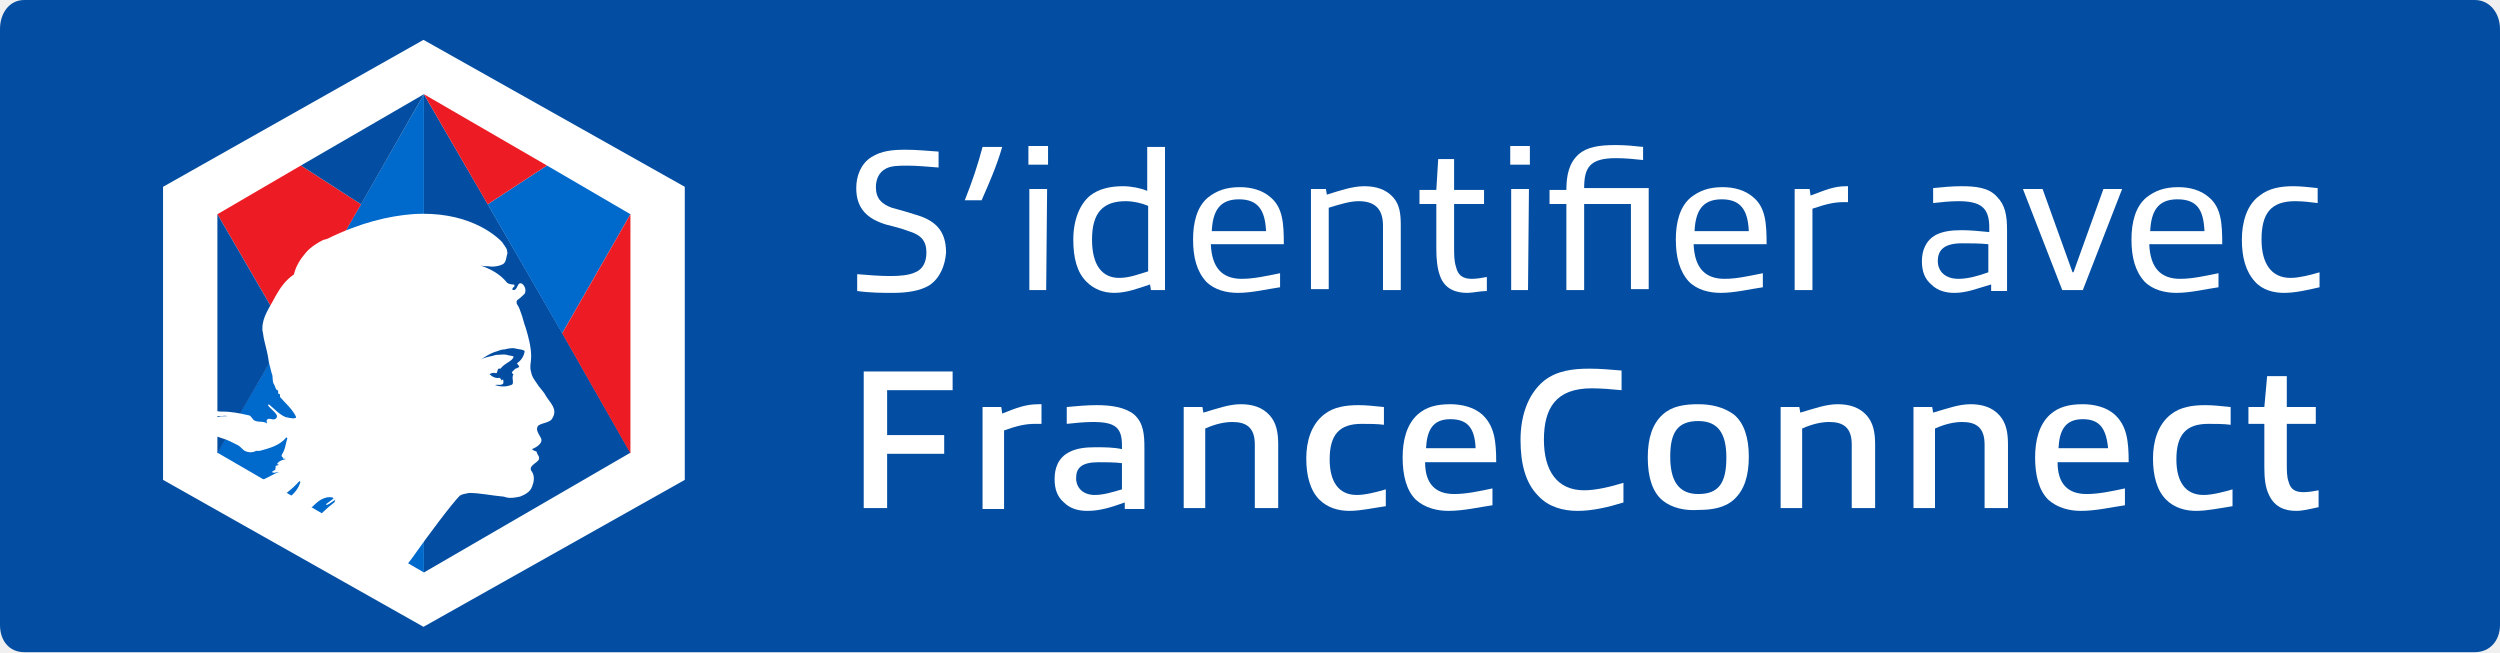
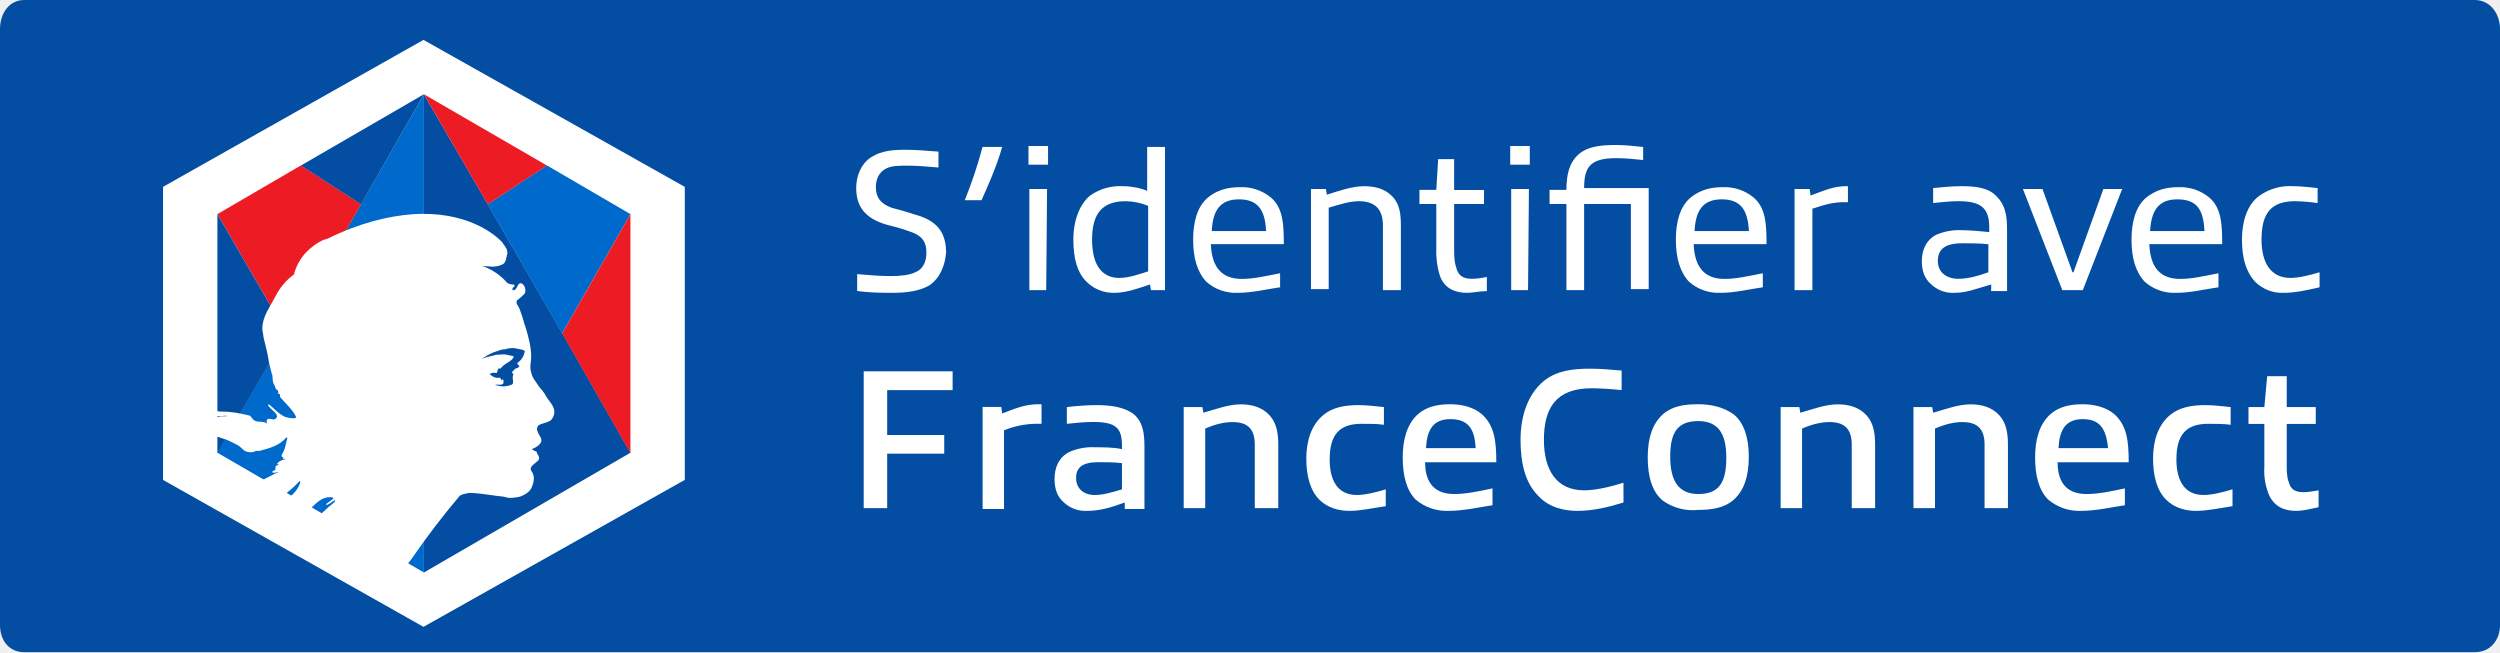
- <svg xmlns="http://www.w3.org/2000/svg" width="230" height="60" viewBox="0 0 230 60" fill="none">
-   <path d="M2.235 0C0.828 0 0 1.25 0 2.667V57.5C0 58.917 0.828 60 2.235 60H227.683C229.09 60 230 58.917 230 57.5V2.667C230 1.25 229.09 0 227.683 0H38.319H2.235Z" fill="#034EA2" />
-   <path d="M85.489 26.256C84.628 26.773 83.423 26.945 82.132 26.945C81.271 26.945 80.066 26.945 78.861 26.773V25.224C79.894 25.31 80.927 25.396 81.96 25.396C82.82 25.396 83.681 25.31 84.197 25.051C84.886 24.793 85.23 24.105 85.23 23.244C85.23 22.125 84.714 21.608 83.595 21.264C82.906 21.006 82.218 20.834 81.529 20.662C79.808 20.145 78.775 19.198 78.775 17.305C78.775 16.186 79.205 15.066 80.152 14.464C81.099 13.861 82.132 13.775 83.337 13.775C84.197 13.775 85.23 13.861 86.349 13.947V15.411C85.316 15.325 84.284 15.239 83.509 15.239C82.734 15.239 82.046 15.239 81.529 15.497C80.841 15.841 80.582 16.53 80.582 17.218C80.582 18.251 81.099 18.768 82.046 19.112C82.648 19.284 83.337 19.456 84.111 19.715C86.005 20.231 87.038 21.178 87.038 23.244C86.952 24.363 86.522 25.568 85.489 26.256Z" fill="white" />
-   <path d="M88.76 18.423C89.448 16.701 89.965 15.152 90.395 13.517H92.203C91.686 15.324 90.911 17.046 90.309 18.423H88.76Z" fill="white" />
-   <path d="M94.613 13.431H96.42V15.152H94.613V13.431ZM96.248 26.686H94.699V17.39H96.334L96.248 26.686Z" fill="white" />
-   <path d="M105.889 26.686L105.802 26.17C104.77 26.514 103.651 26.944 102.532 26.944C101.499 26.944 100.638 26.6 99.949 25.912C99.089 25.051 98.744 23.76 98.744 22.038C98.744 20.23 99.347 18.767 100.294 17.993C101.068 17.39 102.101 17.132 103.306 17.132C104.081 17.132 104.942 17.304 105.544 17.562V13.517H107.18V26.686H105.889ZM105.63 24.965V18.939C105.028 18.681 104.253 18.509 103.565 18.509C101.499 18.509 100.466 19.542 100.466 22.038C100.466 24.534 101.499 25.567 102.962 25.567C103.909 25.567 104.77 25.223 105.63 24.965Z" fill="white" />
-   <path d="M113.894 26.944C112.861 26.944 111.742 26.686 110.967 25.911C110.106 24.965 109.762 23.674 109.762 22.038C109.762 20.489 110.106 19.025 111.139 18.165C111.914 17.562 112.775 17.218 114.066 17.218C115.099 17.218 116.132 17.476 116.906 18.165C118.025 19.111 118.111 20.575 118.111 22.468H111.397C111.483 24.62 112.43 25.653 114.238 25.653C115.357 25.653 116.476 25.395 117.767 25.137V26.428C116.562 26.6 115.185 26.944 113.894 26.944ZM113.98 18.337C112.172 18.337 111.57 19.456 111.483 21.263H116.476C116.39 19.284 115.701 18.337 113.98 18.337Z" fill="white" />
-   <path d="M127.235 26.686V20.747C127.235 19.112 126.375 18.509 124.997 18.509C124.223 18.509 123.362 18.767 122.243 19.112V26.6H120.608V17.39H121.985L122.071 17.907C123.19 17.562 124.395 17.132 125.514 17.132C126.547 17.132 127.494 17.39 128.182 18.165C128.785 18.853 128.871 19.714 128.871 20.747V26.686H127.235Z" fill="white" />
-   <path d="M134.982 26.945C133.949 26.945 132.916 26.6 132.486 25.395C132.228 24.707 132.142 23.846 132.142 22.899V18.767H130.592V17.476H132.142L132.314 14.636H133.777V17.476H136.532V18.767H133.777V22.727C133.777 23.416 133.777 24.018 133.949 24.535C134.122 25.309 134.552 25.654 135.413 25.654C135.843 25.654 136.359 25.567 136.79 25.481V26.773C136.187 26.773 135.499 26.945 134.982 26.945Z" fill="white" />
-   <path d="M138.942 13.431H140.749V15.152H138.942V13.431ZM140.577 26.686H139.028V17.39H140.663L140.577 26.686Z" fill="white" />
-   <path d="M150.045 26.686V18.767H145.742V26.686H144.106V18.767H142.557V17.476H144.106C144.106 16.099 144.364 14.98 145.225 14.206C146 13.517 147.119 13.345 148.668 13.345C149.529 13.345 150.39 13.431 151.164 13.517V14.722C150.39 14.636 149.529 14.55 148.668 14.55C146.258 14.55 145.742 15.411 145.742 17.304H151.681V26.6H150.045V26.686Z" fill="white" />
-   <path d="M158.309 26.944C157.276 26.944 156.157 26.686 155.382 25.911C154.522 24.965 154.177 23.674 154.177 22.038C154.177 20.489 154.522 19.025 155.554 18.165C156.329 17.562 157.19 17.218 158.481 17.218C159.514 17.218 160.547 17.476 161.322 18.165C162.441 19.111 162.527 20.575 162.527 22.468H155.813C155.899 24.62 156.846 25.653 158.653 25.653C159.772 25.653 160.891 25.395 162.182 25.137V26.428C160.977 26.6 159.6 26.944 158.309 26.944ZM158.395 18.337C156.587 18.337 155.985 19.456 155.899 21.263H160.891C160.805 19.284 160.116 18.337 158.395 18.337Z" fill="white" />
-   <path d="M165.109 26.686V17.39H166.486L166.572 17.993C167.949 17.476 168.724 17.132 169.843 17.132H170.015V18.595H169.671C168.724 18.595 168.035 18.767 166.744 19.198V26.686H165.109Z" fill="white" />
-   <path d="M183.185 26.686V26.17C181.98 26.514 180.947 26.945 179.828 26.945C179.053 26.945 178.278 26.772 177.676 26.17C177.073 25.653 176.815 24.965 176.815 24.018C176.815 23.071 177.159 22.124 178.106 21.608C178.795 21.264 179.57 21.177 180.516 21.177C181.205 21.177 182.152 21.264 183.013 21.35V20.919C183.013 19.112 182.238 18.509 180.172 18.509C179.397 18.509 178.623 18.595 177.848 18.681V17.304C178.709 17.218 179.57 17.132 180.43 17.132C181.635 17.132 182.927 17.218 183.701 18.079C184.476 18.853 184.648 19.8 184.648 21.177V26.772H183.185V26.686ZM182.927 22.468C182.152 22.383 181.205 22.383 180.516 22.383C178.881 22.383 178.278 22.985 178.278 24.018C178.278 24.965 178.967 25.653 180.172 25.653C181.033 25.653 181.98 25.395 182.927 25.051V22.468Z" fill="white" />
-   <path d="M189.727 26.687L186.111 17.391H187.919L190.673 25.051H190.759L193.514 17.391H195.235L191.62 26.687H189.727Z" fill="white" />
-   <path d="M200.228 26.944C199.195 26.944 198.076 26.686 197.301 25.911C196.44 24.965 196.096 23.674 196.096 22.038C196.096 20.489 196.44 19.025 197.473 18.165C198.248 17.562 199.109 17.218 200.4 17.218C201.433 17.218 202.466 17.476 203.24 18.165C204.359 19.111 204.446 20.575 204.446 22.468H197.732C197.818 24.62 198.765 25.653 200.572 25.653C201.691 25.653 202.81 25.395 204.101 25.137V26.428C202.896 26.6 201.519 26.944 200.228 26.944ZM200.314 18.337C198.506 18.337 197.904 19.456 197.818 21.263H202.81C202.724 19.284 202.122 18.337 200.314 18.337Z" fill="white" />
-   <path d="M210.127 26.945C209.18 26.945 208.147 26.686 207.458 25.912C206.597 24.965 206.253 23.674 206.253 22.038C206.253 20.489 206.684 18.853 207.889 17.993C208.749 17.304 209.868 17.132 210.987 17.132C211.676 17.132 212.365 17.218 213.225 17.304V18.681C212.537 18.595 211.848 18.509 211.16 18.509C208.922 18.509 208.061 19.628 208.061 22.038C208.061 24.19 208.922 25.567 210.729 25.567C211.504 25.567 212.537 25.309 213.397 25.051V26.428C212.278 26.686 211.16 26.945 210.127 26.945Z" fill="white" />
-   <path d="M81.615 41.749V46.742H79.463V34.175H87.641V35.896H81.615V40.028H86.866V41.749H81.615Z" fill="white" />
-   <path d="M90.395 46.742V37.446H92.116L92.203 38.048C93.494 37.532 94.354 37.188 95.559 37.188H95.818V38.995H95.215C94.354 38.995 93.58 39.167 92.375 39.598V46.828H90.395V46.742Z" fill="white" />
-   <path d="M103.478 46.742V46.225C102.273 46.656 101.24 47 100.035 47C99.261 47 98.486 46.828 97.883 46.225C97.281 45.709 97.023 45.02 97.023 44.073C97.023 43.041 97.367 42.094 98.4 41.577C99.088 41.233 99.863 41.147 100.81 41.147C101.499 41.147 102.445 41.147 103.22 41.319V40.975C103.22 39.339 102.618 38.823 100.552 38.823C99.777 38.823 98.916 38.909 98.142 38.995V37.446C99.002 37.359 100.035 37.273 100.896 37.273C102.187 37.273 103.478 37.446 104.339 38.134C105.2 38.909 105.286 39.942 105.286 41.233V46.828H103.478V46.742ZM103.22 42.61C102.532 42.524 101.671 42.524 101.068 42.524C99.519 42.524 99.002 43.041 99.002 43.987C99.002 44.848 99.605 45.537 100.724 45.537C101.499 45.537 102.359 45.279 103.22 45.02V42.61Z" fill="white" />
-   <path d="M115.443 46.742V40.889C115.443 39.339 114.668 38.823 113.377 38.823C112.689 38.823 111.828 38.995 110.881 39.425V46.742H108.901V37.446H110.623L110.709 37.962C111.914 37.618 113.033 37.188 114.152 37.188C115.185 37.188 116.132 37.446 116.82 38.22C117.423 38.909 117.595 39.77 117.595 40.889V46.742H115.443Z" fill="white" />
-   <path d="M124.137 47C123.19 47 122.157 46.742 121.382 45.967C120.522 45.106 120.177 43.729 120.177 42.18C120.177 40.63 120.608 39.081 121.813 38.134C122.673 37.446 123.792 37.273 124.997 37.273C125.686 37.273 126.461 37.359 127.322 37.446V39.081C126.719 38.995 125.944 38.995 125.256 38.995C123.19 38.995 122.329 40.028 122.329 42.266C122.329 44.246 123.104 45.537 124.825 45.537C125.6 45.537 126.633 45.279 127.494 45.02V46.57C126.289 46.742 125.17 47 124.137 47Z" fill="white" />
-   <path d="M133.261 47C132.228 47 131.109 46.742 130.248 45.967C129.387 45.106 129.043 43.729 129.043 42.094C129.043 40.544 129.387 39.081 130.42 38.134C131.195 37.446 132.142 37.188 133.433 37.188C134.466 37.188 135.585 37.446 136.359 38.134C137.478 39.167 137.651 40.544 137.651 42.524H131.109C131.109 44.504 132.056 45.451 133.777 45.451C134.896 45.451 136.101 45.193 137.306 44.934V46.484C136.101 46.656 134.638 47 133.261 47ZM133.433 38.565C131.797 38.565 131.281 39.598 131.195 41.233H135.757C135.671 39.425 135.068 38.565 133.433 38.565Z" fill="white" />
-   <path d="M145.139 47.001C143.848 47.001 142.471 46.656 141.524 45.623C140.319 44.418 139.889 42.611 139.889 40.459C139.889 38.393 140.491 36.327 142.04 35.036C143.246 34.089 144.709 33.917 146.258 33.917C147.205 33.917 148.152 34.003 149.185 34.089V35.897C148.324 35.811 147.291 35.725 146.43 35.725C143.159 35.725 142.04 37.532 142.04 40.459C142.04 43.299 143.246 45.107 145.742 45.107C146.861 45.107 148.238 44.763 149.357 44.418V46.226C147.98 46.656 146.516 47.001 145.139 47.001Z" fill="white" />
-   <path d="M152.972 46.053C152.025 45.279 151.595 43.901 151.595 42.094C151.595 40.286 152.025 38.995 152.972 38.134C153.833 37.36 154.952 37.188 156.243 37.188C157.448 37.188 158.567 37.446 159.514 38.134C160.461 38.909 160.891 40.286 160.891 42.008C160.891 43.815 160.461 45.106 159.514 45.967C158.653 46.742 157.448 46.914 156.243 46.914C155.038 47 153.833 46.742 152.972 46.053ZM158.825 42.094C158.825 39.856 158.051 38.737 156.243 38.737C154.349 38.737 153.661 39.77 153.661 42.008C153.661 44.246 154.435 45.451 156.243 45.451C158.137 45.451 158.825 44.418 158.825 42.094Z" fill="white" />
-   <path d="M170.36 46.742V40.889C170.36 39.339 169.585 38.823 168.294 38.823C167.605 38.823 166.744 38.995 165.798 39.425V46.742H163.818V37.446H165.539L165.625 37.962C166.83 37.618 167.949 37.188 169.068 37.188C170.101 37.188 171.048 37.446 171.737 38.22C172.339 38.909 172.511 39.77 172.511 40.889V46.742H170.36Z" fill="white" />
-   <path d="M182.582 46.742V40.889C182.582 39.339 181.808 38.823 180.516 38.823C179.828 38.823 178.967 38.995 178.02 39.425V46.742H176.041V37.446H177.762L177.848 37.962C179.053 37.618 180.172 37.188 181.291 37.188C182.324 37.188 183.271 37.446 183.96 38.22C184.562 38.909 184.734 39.77 184.734 40.889V46.742H182.582Z" fill="white" />
-   <path d="M191.448 47C190.415 47 189.296 46.742 188.435 45.967C187.575 45.106 187.23 43.729 187.23 42.094C187.23 40.544 187.575 39.081 188.608 38.134C189.382 37.446 190.329 37.188 191.62 37.188C192.653 37.188 193.772 37.446 194.547 38.134C195.666 39.167 195.838 40.544 195.838 42.524H189.296C189.296 44.504 190.243 45.451 191.965 45.451C193.084 45.451 194.289 45.193 195.494 44.934V46.484C194.289 46.656 192.825 47 191.448 47ZM191.62 38.565C189.985 38.565 189.468 39.598 189.382 41.233H193.944C193.772 39.425 193.17 38.565 191.62 38.565Z" fill="white" />
-   <path d="M202.035 47C201.089 47 200.056 46.742 199.281 45.967C198.42 45.106 198.076 43.729 198.076 42.18C198.076 40.63 198.506 39.081 199.711 38.134C200.572 37.446 201.691 37.273 202.896 37.273C203.585 37.273 204.359 37.359 205.22 37.446V39.081C204.618 38.995 203.843 38.995 203.154 38.995C201.089 38.995 200.228 40.028 200.228 42.266C200.228 44.246 201.003 45.537 202.724 45.537C203.499 45.537 204.532 45.279 205.392 45.02V46.57C204.273 46.742 203.068 47 202.035 47Z" fill="white" />
-   <path d="M211.246 47C210.213 47 209.266 46.656 208.749 45.537C208.405 44.849 208.319 43.988 208.319 42.955V38.995H206.856V37.446H208.319L208.577 34.605H210.385V37.446H213.053V38.995H210.385V42.611C210.385 43.299 210.385 43.902 210.557 44.332C210.729 45.021 211.16 45.279 211.934 45.279C212.365 45.279 212.881 45.193 213.311 45.107V46.656C212.537 46.828 211.848 47 211.246 47Z" fill="white" />
-   <path d="M15 17.186V44.148L38.96 57.667L63 44.148V17.186L38.96 3.667L15 17.186Z" fill="white" />
-   <path d="M51.722 30.626L44.865 18.776L39 8.667V22.505V52.667L58 41.646L51.722 30.626Z" fill="#034EA2" />
-   <path d="M44.865 18.795L51.722 30.667L58 19.709L50.317 15.226L44.865 18.795Z" fill="#0069CC" />
-   <path d="M50.317 15.226L39 8.667L44.865 18.795L50.317 15.226Z" fill="#ED1C24" />
-   <path d="M44.865 18.795L39 8.667L44.865 18.795Z" fill="#0069CC" />
-   <path d="M58 41.709V19.709L51.722 30.668L58 41.709Z" fill="#ED1C24" />
-   <path d="M26.361 30.626L33.217 18.776L39 8.667V22.505V52.667L20 41.646L26.361 30.626Z" fill="#0069CC" />
-   <path d="M33.217 18.795L26.361 30.667L20 19.709L27.683 15.226L33.217 18.795Z" fill="#ED1C24" />
-   <path d="M27.683 15.226L39 8.667L33.217 18.795L27.683 15.226Z" fill="#034EA2" />
-   <path d="M20 41.709V19.709L26.361 30.668L20 41.709Z" fill="#034EA2" />
-   <path d="M44.246 32.877C44.585 32.877 44.923 32.792 45.261 32.877C45.515 32.962 45.854 32.962 45.854 33.047C45.769 33.557 45.008 33.642 44.669 34.152C44.585 34.152 44.585 34.152 44.5 34.152C44.331 34.237 44.415 34.577 44.246 34.577C44.077 34.492 43.908 34.577 43.654 34.662C43.908 34.917 44.246 35.087 44.585 35.002C44.669 35.002 44.754 35.087 44.754 35.257C44.754 35.257 44.838 35.257 44.838 35.172C44.923 35.172 44.923 35.172 44.923 35.257C44.923 35.342 44.923 35.427 44.923 35.512C44.754 35.767 44.415 35.682 44.161 35.682C44.669 35.767 45.177 35.767 45.6 35.682C45.938 35.512 45.6 34.917 45.854 34.662C45.769 34.662 45.854 34.492 45.685 34.492C45.769 34.407 45.938 34.152 46.023 34.152C46.108 34.152 46.361 34.067 46.361 33.982C46.361 33.897 46.108 33.812 46.192 33.642C46.531 33.387 46.869 33.047 46.7 32.622C46.615 32.452 46.108 32.452 45.854 32.367C45.515 32.282 45.177 32.367 44.838 32.452C44.5 32.452 44.246 32.622 43.908 32.707C43.485 32.877 43.146 33.132 42.723 33.387C43.315 33.132 43.738 33.047 44.246 32.877Z" fill="#034EA2" />
-   <path d="M50.232 36.437C50.062 36.1 49.806 35.848 49.55 35.512C49.294 35.091 48.953 34.755 48.868 34.25C48.697 33.746 48.868 33.325 48.868 32.821C48.868 31.896 48.612 30.971 48.356 30.13C48.186 29.709 48.1 29.205 47.93 28.784C47.845 28.532 47.759 28.28 47.589 28.027C47.504 27.943 47.504 27.691 47.589 27.607C47.845 27.439 48.1 27.186 48.271 27.018C48.441 26.682 48.271 26.261 48.015 26.093C47.589 25.925 47.674 26.514 47.333 26.682C47.248 26.682 47.248 26.682 47.162 26.682C47.077 26.514 47.248 26.43 47.333 26.345C47.333 26.261 47.333 26.177 47.248 26.177C46.992 26.177 46.736 26.093 46.651 26.009C45.969 25.168 45.116 24.748 44.178 24.411C44.434 24.495 44.69 24.495 44.945 24.495C45.372 24.579 45.883 24.495 46.224 24.327C46.566 24.159 46.566 23.738 46.651 23.402C46.736 23.318 46.651 23.234 46.651 23.066C46.651 22.898 46.48 22.729 46.395 22.561C46.395 22.561 46.31 22.477 46.224 22.309C45.542 21.552 42.899 19.366 37.953 19.702C35.822 19.87 33.178 20.459 30.108 21.973C30.023 21.973 29.938 22.057 29.767 22.057C29.256 22.309 28.573 22.729 28.147 23.234C27.636 23.823 27.209 24.495 27.039 25.252C26.271 25.757 25.76 26.514 25.333 27.27C24.822 28.28 24.14 29.12 24.14 30.214C24.14 30.298 24.14 30.382 24.14 30.382C24.225 30.718 24.225 30.971 24.31 31.307C24.48 31.98 24.651 32.653 24.736 33.325C24.822 33.662 24.907 33.998 24.992 34.334C25.163 34.671 24.992 35.091 25.248 35.428C25.333 35.596 25.333 35.848 25.589 35.932C25.589 36.016 25.589 36.1 25.589 36.184C25.674 36.269 25.674 36.269 25.76 36.269C25.76 36.353 25.76 36.437 25.76 36.521C26.271 37.109 26.868 37.614 27.209 38.287C27.38 38.623 26.612 38.455 26.271 38.371C25.674 38.119 25.248 37.614 24.736 37.194L24.651 37.278C24.907 37.698 25.845 38.203 25.333 38.539C25.077 38.707 24.736 38.371 24.566 38.623C24.48 38.707 24.566 38.876 24.566 38.96C24.225 38.707 23.798 38.876 23.457 38.707C23.201 38.623 23.116 38.203 22.86 38.203C22.093 38.035 21.326 37.866 20.473 37.866C20.388 37.866 20.302 37.866 20.302 37.866C19.535 37.782 18.767 37.698 18.085 37.782V38.623C18.767 38.455 19.45 38.287 20.132 38.287C20.217 38.287 20.302 38.287 20.302 38.287C20.473 38.287 20.729 38.203 20.899 38.287C20.643 38.287 20.302 38.287 20.047 38.371C19.364 38.455 18.682 38.707 18 38.96V39.8C18.341 39.885 18.767 39.885 19.108 39.969C19.535 40.053 19.961 40.137 20.388 40.305C20.985 40.473 21.411 40.726 21.922 40.978C22.178 41.146 22.264 41.314 22.519 41.482C22.86 41.651 23.287 41.651 23.543 41.482C23.628 41.482 23.798 41.482 23.884 41.482C24.822 41.23 25.76 40.978 26.357 40.221C26.357 40.305 26.442 40.305 26.442 40.305C26.271 40.81 26.271 41.314 25.93 41.819C25.93 41.903 25.845 41.987 26.015 42.071C26.101 42.071 26.101 42.071 26.101 42.071C26.015 42.071 26.015 42.071 26.015 42.155C26.015 42.239 26.186 42.155 26.271 42.239C25.93 42.323 25.674 42.407 25.504 42.66C25.504 42.744 25.589 42.744 25.674 42.744C25.589 42.828 25.333 42.828 25.333 42.912L25.419 42.996C25.333 42.996 25.333 42.996 25.333 43.08C25.333 43.164 25.333 43.164 25.333 43.248C25.163 43.248 25.077 43.417 24.992 43.417C25.248 43.585 25.419 43.417 25.674 43.417C24.992 43.669 24.48 44.089 23.798 44.258C23.713 44.258 23.798 44.426 23.713 44.426C23.884 44.51 24.054 44.342 24.225 44.342C23.884 44.594 23.543 44.762 23.201 44.93L25.248 46.108C26.101 45.603 26.868 45.014 27.55 44.258L27.636 44.342C27.465 44.93 27.124 45.351 26.612 45.771C26.271 45.939 26.015 46.276 25.76 46.36L27.294 47.201C27.636 46.949 27.891 46.78 28.318 46.612C28.403 46.612 28.488 46.696 28.659 46.696C29.17 46.192 29.767 45.603 30.62 45.771C30.62 45.855 30.62 45.855 30.705 45.855C30.705 45.855 30.791 45.855 30.791 45.771C30.791 45.855 30.791 45.855 30.705 45.855C30.45 46.023 30.279 46.192 30.023 46.36C29.938 46.444 30.023 46.444 30.108 46.444C30.45 46.276 30.62 46.108 30.876 45.939C30.791 46.023 30.791 46.108 30.791 46.192C30.023 46.78 29.426 47.369 28.829 48.042L36.93 52.667C37.186 52.331 37.527 51.826 37.868 51.406C39.403 49.219 41.62 46.276 42.302 45.603C42.558 45.435 42.814 45.435 43.155 45.351C44.178 45.351 45.286 45.603 46.31 45.687C46.395 45.687 46.566 45.771 46.651 45.771C46.992 45.855 47.418 45.771 47.845 45.687C48.271 45.519 48.783 45.267 48.953 44.762C49.124 44.342 49.209 43.837 48.953 43.417C48.527 42.912 49.294 42.66 49.55 42.323C49.721 41.987 49.38 41.819 49.38 41.566C49.294 41.482 49.038 41.482 48.953 41.314C49.38 41.146 50.062 40.726 49.721 40.221C49.55 39.885 49.209 39.464 49.55 39.128C49.976 38.876 50.658 38.876 50.829 38.455C51.341 37.614 50.573 37.025 50.232 36.437ZM47.589 33.409C47.504 33.493 47.759 33.578 47.759 33.746C47.674 33.83 47.504 33.914 47.418 33.914C47.333 33.998 47.162 34.166 47.077 34.25C47.162 34.25 47.077 34.419 47.248 34.419C46.992 34.755 47.418 35.343 46.992 35.428C46.566 35.596 46.054 35.596 45.542 35.428C45.798 35.343 46.139 35.512 46.31 35.259C46.31 35.175 46.31 35.091 46.31 35.007C46.31 34.923 46.224 34.923 46.224 34.923C46.139 35.007 46.139 35.007 46.139 35.007C46.139 34.923 45.969 34.755 45.969 34.755C45.628 34.839 45.286 34.671 45.031 34.419C45.201 34.334 45.372 34.25 45.628 34.334C45.798 34.334 45.713 33.998 45.883 33.914C45.969 33.914 45.969 33.914 46.054 33.914C46.395 33.409 47.162 33.241 47.248 32.821C47.248 32.737 46.907 32.737 46.651 32.653C46.31 32.568 45.969 32.653 45.628 32.653C45.116 32.821 44.69 32.821 44.263 33.073C44.604 32.821 45.031 32.568 45.457 32.4C45.798 32.316 46.054 32.148 46.395 32.148C46.736 32.064 47.162 31.98 47.418 32.064C47.759 32.148 48.186 32.148 48.271 32.316C48.186 32.821 47.93 33.157 47.589 33.409Z" fill="white" />
+ <svg xmlns="http://www.w3.org/2000/svg" width="230" height="60" fill="none">
+   <path d="M2.23 0C.83 0 0 1.25 0 2.67V57.5C0 58.92.83 60 2.23 60h225.45c1.41 0 2.32-1.08 2.32-2.5V2.67c0-1.42-.91-2.67-2.32-2.67H2.23Z" fill="#034EA2" />
+   <path d="M85.49 26.26c-.86.51-2.07.68-3.36.68-.86 0-2.06 0-3.27-.17v-1.55c1.03.09 2.07.18 3.1.18.86 0 1.72-.09 2.24-.35.69-.26 1.03-.95 1.03-1.8 0-1.13-.52-1.64-1.64-1.99-.68-.25-1.37-.43-2.06-.6-1.72-.52-2.76-1.46-2.76-3.36 0-1.11.44-2.23 1.38-2.84.95-.6 1.98-.68 3.19-.68.86 0 1.89.08 3 .17v1.46c-1.02-.09-2.06-.17-2.83-.17-.78 0-1.46 0-1.98.26-.69.34-.95 1.03-.95 1.72 0 1.03.52 1.55 1.47 1.9.6.16 1.29.34 2.06.6 1.9.51 2.93 1.46 2.93 3.52-.09 1.12-.52 2.33-1.55 3.02ZM88.76 18.42c.69-1.72 1.2-3.27 1.63-4.9h1.81c-.51 1.8-1.29 3.53-1.9 4.9h-1.54ZM94.61 13.43h1.81v1.72h-1.8v-1.72Zm1.64 13.26H94.7v-9.3h1.63l-.08 9.3ZM105.89 26.69l-.09-.52c-1.03.34-2.15.77-3.27.77a3.5 3.5 0 0 1-2.58-1.03c-.86-.86-1.2-2.15-1.2-3.87 0-1.8.6-3.27 1.54-4.05a4.8 4.8 0 0 1 3.02-.86c.77 0 1.63.17 2.23.43v-4.04h1.64v13.17h-1.3Zm-.26-1.73v-6.02a5.54 5.54 0 0 0-2.06-.43c-2.07 0-3.1 1.03-3.1 3.53s1.03 3.53 2.5 3.53c.94 0 1.8-.35 2.66-.6ZM113.9 26.94a4.09 4.09 0 0 1-2.93-1.03c-.86-.95-1.2-2.24-1.2-3.87 0-1.55.34-3.01 1.37-3.88.77-.6 1.64-.94 2.93-.94a4.2 4.2 0 0 1 2.84.94c1.12.95 1.2 2.41 1.2 4.3h-6.71c.08 2.16 1.03 3.2 2.84 3.2 1.12 0 2.24-.27 3.53-.52v1.29c-1.2.17-2.58.51-3.88.51Zm.08-8.6c-1.8 0-2.41 1.12-2.5 2.92h5c-.09-1.98-.78-2.92-2.5-2.92ZM127.23 26.69v-5.94c0-1.64-.86-2.24-2.23-2.24-.78 0-1.64.26-2.76.6v7.49h-1.63v-9.21h1.38l.08.52c1.12-.35 2.33-.78 3.44-.78 1.04 0 1.98.26 2.67 1.03.6.7.7 1.55.7 2.59v5.94h-1.64ZM134.98 26.94c-1.03 0-2.06-.34-2.5-1.54a7.3 7.3 0 0 1-.34-2.5v-4.13h-1.55v-1.3h1.55l.17-2.83h1.47v2.84h2.75v1.29h-2.75v3.96c0 .69 0 1.29.17 1.8.17.78.6 1.12 1.46 1.12.43 0 .95-.08 1.38-.17v1.3c-.6 0-1.3.16-1.8.16ZM138.94 13.43h1.8v1.72h-1.8v-1.72Zm1.64 13.26h-1.55v-9.3h1.63l-.08 9.3ZM150.04 26.69v-7.92h-4.3v7.92h-1.63v-7.92h-1.55v-1.3h1.55c0-1.37.25-2.49 1.11-3.26.78-.7 1.9-.87 3.45-.87.86 0 1.72.1 2.5.18v1.2c-.78-.08-1.64-.17-2.5-.17-2.41 0-2.93.86-2.93 2.75h5.94v9.3h-1.64v.09ZM158.3 26.94a4.09 4.09 0 0 1-2.92-1.03c-.86-.95-1.2-2.24-1.2-3.87 0-1.55.34-3.01 1.37-3.88.78-.6 1.64-.94 2.93-.94a4.2 4.2 0 0 1 2.84.94c1.12.95 1.2 2.41 1.2 4.3h-6.7c.08 2.16 1.03 3.2 2.83 3.2 1.12 0 2.24-.27 3.53-.52v1.29c-1.2.17-2.58.51-3.87.51Zm.1-8.6c-1.81 0-2.41 1.12-2.5 2.92h5c-.1-1.98-.78-2.92-2.5-2.92ZM165.1 26.69v-9.3h1.39l.08.6c1.38-.51 2.15-.86 3.27-.86h.17v1.47h-.34c-.95 0-1.63.17-2.93.6v7.49h-1.63ZM183.19 26.69v-.52c-1.21.34-2.24.77-3.36.77a2.9 2.9 0 0 1-2.15-.77c-.6-.52-.87-1.2-.87-2.15s.35-1.9 1.3-2.41a5.26 5.26 0 0 1 2.4-.43c.7 0 1.64.08 2.5.17v-.43c0-1.8-.77-2.41-2.84-2.41-.77 0-1.55.09-2.32.17V17.3c.86-.08 1.72-.17 2.58-.17 1.2 0 2.5.09 3.27.95.78.77.95 1.72.95 3.1v5.6h-1.47v-.1Zm-.26-4.22c-.78-.09-1.72-.09-2.41-.09-1.64 0-2.24.6-2.24 1.64 0 .94.69 1.63 1.9 1.63.85 0 1.8-.25 2.75-.6v-2.58ZM189.73 26.69l-3.62-9.3h1.8l2.76 7.66h.09l2.75-7.66h1.73l-3.62 9.3h-1.9ZM200.23 26.94a4.09 4.09 0 0 1-2.93-1.03c-.86-.95-1.2-2.24-1.2-3.87 0-1.55.34-3.01 1.37-3.88.78-.6 1.64-.94 2.93-.94a4.2 4.2 0 0 1 2.84.94c1.12.95 1.2 2.41 1.2 4.3h-6.7c.08 2.16 1.02 3.2 2.83 3.2 1.12 0 2.24-.27 3.53-.52v1.29c-1.2.17-2.58.51-3.87.51Zm.08-8.6c-1.8 0-2.4 1.12-2.5 2.92h5c-.09-1.98-.69-2.92-2.5-2.92ZM210.13 26.94a3.5 3.5 0 0 1-2.67-1.03c-.86-.95-1.2-2.24-1.2-3.87 0-1.55.42-3.19 1.63-4.05a4.84 4.84 0 0 1 3.1-.86c.69 0 1.38.09 2.23.17v1.38a16.7 16.7 0 0 0-2.06-.17c-2.24 0-3.1 1.12-3.1 3.53 0 2.15.86 3.53 2.67 3.53.77 0 1.8-.26 2.67-.52v1.38c-1.12.26-2.24.51-3.27.51ZM81.62 41.75v5h-2.16V34.16h8.18v1.73h-6.02v4.13h5.25v1.72h-5.25ZM90.4 46.74v-9.3h1.72l.08.6c1.3-.5 2.15-.85 3.36-.85h.26v1.8h-.6a8 8 0 0 0-2.85.6v7.24H90.4v-.09ZM103.48 46.74v-.51c-1.2.43-2.24.77-3.45.77a2.9 2.9 0 0 1-2.15-.77c-.6-.52-.86-1.21-.86-2.16 0-1.03.35-1.98 1.38-2.5a5.25 5.25 0 0 1 2.41-.42c.69 0 1.63 0 2.41.17v-.35c0-1.63-.6-2.15-2.67-2.15-.77 0-1.63.09-2.4.17v-1.54c.85-.1 1.88-.18 2.75-.18 1.29 0 2.58.18 3.44.86.86.78.95 1.81.95 3.1v5.6h-1.81v-.09Zm-.26-4.13c-.69-.09-1.55-.09-2.15-.09-1.55 0-2.07.52-2.07 1.47 0 .86.6 1.55 1.72 1.55.78 0 1.64-.26 2.5-.52v-2.41ZM115.44 46.74V40.9c0-1.55-.77-2.07-2.06-2.07-.7 0-1.55.18-2.5.6v7.32h-1.98v-9.3h1.72l.09.52c1.2-.34 2.32-.77 3.44-.77 1.03 0 1.98.26 2.67 1.03.6.69.78 1.55.78 2.67v5.85h-2.16ZM124.14 47c-.95 0-1.98-.26-2.76-1.03-.86-.86-1.2-2.24-1.2-3.79 0-1.55.43-3.1 1.63-4.05.86-.68 1.98-.86 3.19-.86.69 0 1.46.09 2.32.18v1.63c-.6-.09-1.38-.09-2.06-.09-2.07 0-2.93 1.04-2.93 3.28 0 1.98.77 3.27 2.5 3.27.77 0 1.8-.26 2.66-.52v1.55c-1.2.17-2.32.43-3.35.43ZM133.26 47a4.43 4.43 0 0 1-3.01-1.03c-.86-.86-1.2-2.24-1.2-3.88 0-1.55.34-3 1.37-3.96.78-.68 1.72-.94 3.01-.94 1.04 0 2.16.26 2.93.94 1.12 1.04 1.3 2.41 1.3 4.4h-6.55c0 1.97.95 2.92 2.67 2.92 1.12 0 2.32-.26 3.53-.52v1.55c-1.2.18-2.67.52-4.05.52Zm.17-8.44c-1.63 0-2.15 1.04-2.24 2.67h4.57c-.09-1.8-.7-2.67-2.33-2.67ZM145.14 47c-1.3 0-2.67-.34-3.62-1.38-1.2-1.2-1.63-3-1.63-5.16 0-2.07.6-4.13 2.15-5.42 1.2-.95 2.67-1.12 4.22-1.12.95 0 1.9.08 2.93.17v1.8a29.6 29.6 0 0 0-2.76-.17c-3.27 0-4.39 1.81-4.39 4.74 0 2.84 1.2 4.65 3.7 4.65 1.12 0 2.5-.35 3.62-.7v1.82c-1.38.43-2.84.77-4.22.77ZM152.97 46.05c-.94-.77-1.38-2.15-1.38-3.96 0-1.8.44-3.1 1.38-3.96.86-.77 1.98-.94 3.27-.94 1.2 0 2.33.26 3.27.94.95.78 1.38 2.16 1.38 3.88 0 1.8-.43 3.1-1.38 3.96-.86.77-2.06.94-3.27.94a4.71 4.71 0 0 1-3.27-.86Zm5.85-3.96c0-2.23-.77-3.35-2.58-3.35-1.9 0-2.58 1.03-2.58 3.27s.78 3.44 2.58 3.44c1.9 0 2.58-1.03 2.58-3.36ZM170.36 46.74V40.9c0-1.55-.78-2.07-2.07-2.07-.69 0-1.55.18-2.5.6v7.32h-1.97v-9.3h1.72l.09.52c1.2-.34 2.32-.77 3.44-.77 1.03 0 1.98.26 2.67 1.03.6.69.77 1.55.77 2.67v5.85h-2.15ZM182.58 46.74V40.9c0-1.55-.77-2.07-2.06-2.07-.7 0-1.55.18-2.5.6v7.32h-1.98v-9.3h1.72l.09.52c1.2-.34 2.32-.77 3.44-.77 1.03 0 1.98.26 2.67 1.03.6.69.77 1.55.77 2.67v5.85h-2.15ZM191.45 47a4.43 4.43 0 0 1-3.01-1.03c-.87-.86-1.21-2.24-1.21-3.88 0-1.55.34-3 1.38-3.96.77-.68 1.72-.94 3.01-.94 1.03 0 2.15.26 2.93.94 1.12 1.04 1.29 2.41 1.29 4.4h-6.54c0 1.97.94 2.92 2.66 2.92 1.12 0 2.33-.26 3.53-.52v1.55c-1.2.18-2.67.52-4.04.52Zm.17-8.44c-1.63 0-2.15 1.04-2.24 2.67h4.56c-.17-1.8-.77-2.67-2.32-2.67ZM202.03 47c-.94 0-1.97-.26-2.75-1.03-.86-.86-1.2-2.24-1.2-3.79 0-1.55.43-3.1 1.63-4.05.86-.68 1.98-.86 3.19-.86.69 0 1.46.09 2.32.18v1.63c-.6-.09-1.38-.09-2.07-.09-2.06 0-2.92 1.04-2.92 3.28 0 1.98.77 3.27 2.5 3.27.77 0 1.8-.26 2.66-.52v1.55c-1.12.17-2.32.43-3.35.43ZM211.25 47c-1.04 0-1.98-.34-2.5-1.46a5.8 5.8 0 0 1-.43-2.59V39h-1.46v-1.55h1.46l.26-2.84h1.8v2.84h2.67V39h-2.67v3.61c0 .69 0 1.3.18 1.72.17.7.6.95 1.37.95.44 0 .95-.09 1.38-.17v1.55c-.77.17-1.46.34-2.06.34ZM15 17.19v26.96l23.96 13.52L63 44.15V17.19L38.96 3.67 15 17.19Z" fill="#fff" />
+   <path d="m51.72 30.63-6.85-11.85L39 8.67v44l19-11.02-6.28-11.02Z" fill="#034EA2" />
+   <path d="m44.87 18.8 6.85 11.87L58 19.7l-7.68-4.48-5.45 3.57Z" fill="#0069CC" />
+   <path d="M50.32 15.23 39 8.67l5.87 10.13 5.45-3.57Z" fill="#ED1C24" />
+   <path d="M44.87 18.8 39 8.67l5.87 10.13Z" fill="#0069CC" />
+   <path d="M58 41.7v-22l-6.28 10.97L58 41.7Z" fill="#ED1C24" />
+   <path d="m26.36 30.63 6.86-11.85L39 8.67v44L20 41.65l6.36-11.02Z" fill="#0069CC" />
+   <path d="m33.22 18.8-6.86 11.87L20 19.7l7.68-4.48 5.54 3.57Z" fill="#ED1C24" />
+   <path d="M27.68 15.23 39 8.67 33.22 18.8l-5.54-3.57ZM20 41.7v-22l6.36 10.97L20 41.7ZM44.25 32.88c.33 0 .67-.09 1.01 0 .26.08.6.08.6.17-.1.5-.85.6-1.2 1.1h-.16c-.17.09-.08.43-.25.43-.17-.09-.34 0-.6.08.26.26.6.43.93.34.09 0 .17.09.17.26 0 0 .09 0 .09-.09.08 0 .08 0 .08.09v.25c-.17.26-.5.17-.76.17.5.09 1.02.09 1.44 0 .34-.17 0-.76.25-1.02-.08 0 0-.17-.17-.17.09-.08.26-.34.34-.34.09 0 .34-.08.34-.17 0-.08-.25-.17-.17-.34.34-.25.68-.6.51-1.02-.08-.17-.6-.17-.85-.25-.33-.09-.67 0-1.01.08-.34 0-.6.17-.93.26-.43.17-.76.42-1.19.68.6-.26 1.02-.34 1.53-.51Z" fill="#034EA2" />
+   <path d="M50.23 36.44c-.17-.34-.42-.6-.68-.93-.26-.42-.6-.76-.68-1.26-.17-.5 0-.92 0-1.43 0-.92-.26-1.85-.51-2.69-.17-.42-.26-.93-.43-1.35-.09-.25-.17-.5-.34-.75-.09-.09-.09-.34 0-.42.25-.17.51-.42.68-.6.17-.33 0-.75-.25-.92-.43-.17-.35.42-.69.6h-.17c-.08-.18.09-.26.17-.34 0-.09 0-.17-.08-.17-.26 0-.51-.09-.6-.17a5.24 5.24 0 0 0-2.47-1.6c.25.09.51.09.77.09.42.08.93 0 1.27-.17.35-.17.35-.6.43-.93.09-.08 0-.17 0-.33 0-.17-.17-.34-.25-.5 0 0-.09-.1-.18-.26-.68-.76-3.32-2.94-8.27-2.6-2.13.16-4.77.75-7.84 2.26-.09 0-.17.09-.34.09a5.3 5.3 0 0 0-1.62 1.17 4.72 4.72 0 0 0-1.11 2.02 5.58 5.58 0 0 0-1.7 2.02c-.52 1.01-1.2 1.85-1.2 2.94v.17c.08.34.08.6.17.93.17.67.34 1.34.43 2.02l.25 1c.17.34 0 .76.26 1.1.08.17.08.42.34.5v.25c.08.09.08.09.17.09v.25c.51.59 1.1 1.1 1.45 1.77.17.33-.6.16-.94.08-.6-.25-1.02-.76-1.53-1.18l-.09.09c.26.42 1.2.92.68 1.26-.25.17-.6-.17-.76.08-.09.09 0 .26 0 .34-.35-.25-.77-.08-1.11-.25-.26-.09-.34-.5-.6-.5-.77-.18-1.53-.34-2.39-.34h-.17a9.98 9.98 0 0 0-2.21-.09v.84a8.67 8.67 0 0 1 2.04-.33h.17c.17 0 .43-.09.6 0-.26 0-.6 0-.85.08-.69.09-1.37.34-2.05.59v.84c.34.08.77.08 1.1.17.43.08.86.17 1.29.34.6.16 1.02.42 1.53.67.26.17.34.33.6.5.34.17.77.17 1.02 0h.34c.94-.25 1.88-.5 2.48-1.26 0 .09.08.09.08.09-.17.5-.17 1-.51 1.5 0 .1-.09.18.09.26h.08c-.08 0-.08 0-.08.09 0 .08.17 0 .25.08-.34.08-.6.17-.77.42 0 .08.09.08.17.08-.08.09-.34.09-.34.17l.09.09c-.09 0-.09 0-.09.08v.17c-.17 0-.25.17-.34.17.26.16.43 0 .68 0-.68.25-1.19.67-1.87.84-.09 0 0 .17-.09.17.17.08.34-.09.51-.09-.34.25-.68.42-1.02.59l2.05 1.18c.85-.5 1.62-1.1 2.3-1.85l.09.08c-.18.59-.52 1.01-1.03 1.43-.34.17-.6.5-.85.59l1.53.84c.35-.25.6-.42 1.03-.59.08 0 .17.09.34.09.51-.5 1.1-1.1 1.96-.93 0 .09 0 .09.09.09 0 0 .08 0 .08-.09 0 .09 0 .09-.08.09-.26.16-.43.33-.69.5-.08.08 0 .08.09.08.34-.16.51-.33.77-.5-.09.08-.09.17-.09.25-.77.59-1.36 1.18-1.96 1.85l8.1 4.63c.26-.34.6-.84.94-1.26a71.35 71.35 0 0 1 4.43-5.8c.26-.18.51-.18.85-.26 1.03 0 2.14.25 3.16.34.09 0 .26.08.34.08.34.09.77 0 1.2-.08.42-.17.93-.42 1.1-.93.17-.42.26-.92 0-1.34-.42-.5.34-.76.6-1.1.17-.33-.17-.5-.17-.75-.09-.09-.34-.09-.43-.26.43-.16 1.11-.58.77-1.09-.17-.34-.51-.76-.17-1.1.43-.24 1.1-.24 1.28-.66.51-.85-.26-1.43-.6-2.02ZM47.6 33.4c-.09.08.17.17.17.34a.65.65 0 0 1-.34.16l-.34.34c.08 0 0 .17.17.17-.26.33.17.92-.26 1-.42.18-.94.18-1.45 0 .26-.08.6.1.77-.16V35c0-.09-.09-.09-.09-.09l-.08.09c0-.09-.17-.26-.17-.26-.34.09-.68-.08-.94-.33.17-.09.34-.17.6-.09.17 0 .08-.33.25-.42h.17c.35-.5 1.11-.67 1.2-1.09 0-.08-.34-.08-.6-.17-.34-.08-.68 0-1.02 0-.51.17-.94.17-1.37.42.34-.25.77-.5 1.2-.67.34-.08.6-.25.94-.25.34-.09.76-.17 1.02-.09.34.09.77.09.85.26-.08.5-.34.84-.68 1.09Z" fill="#fff" />
</svg>
